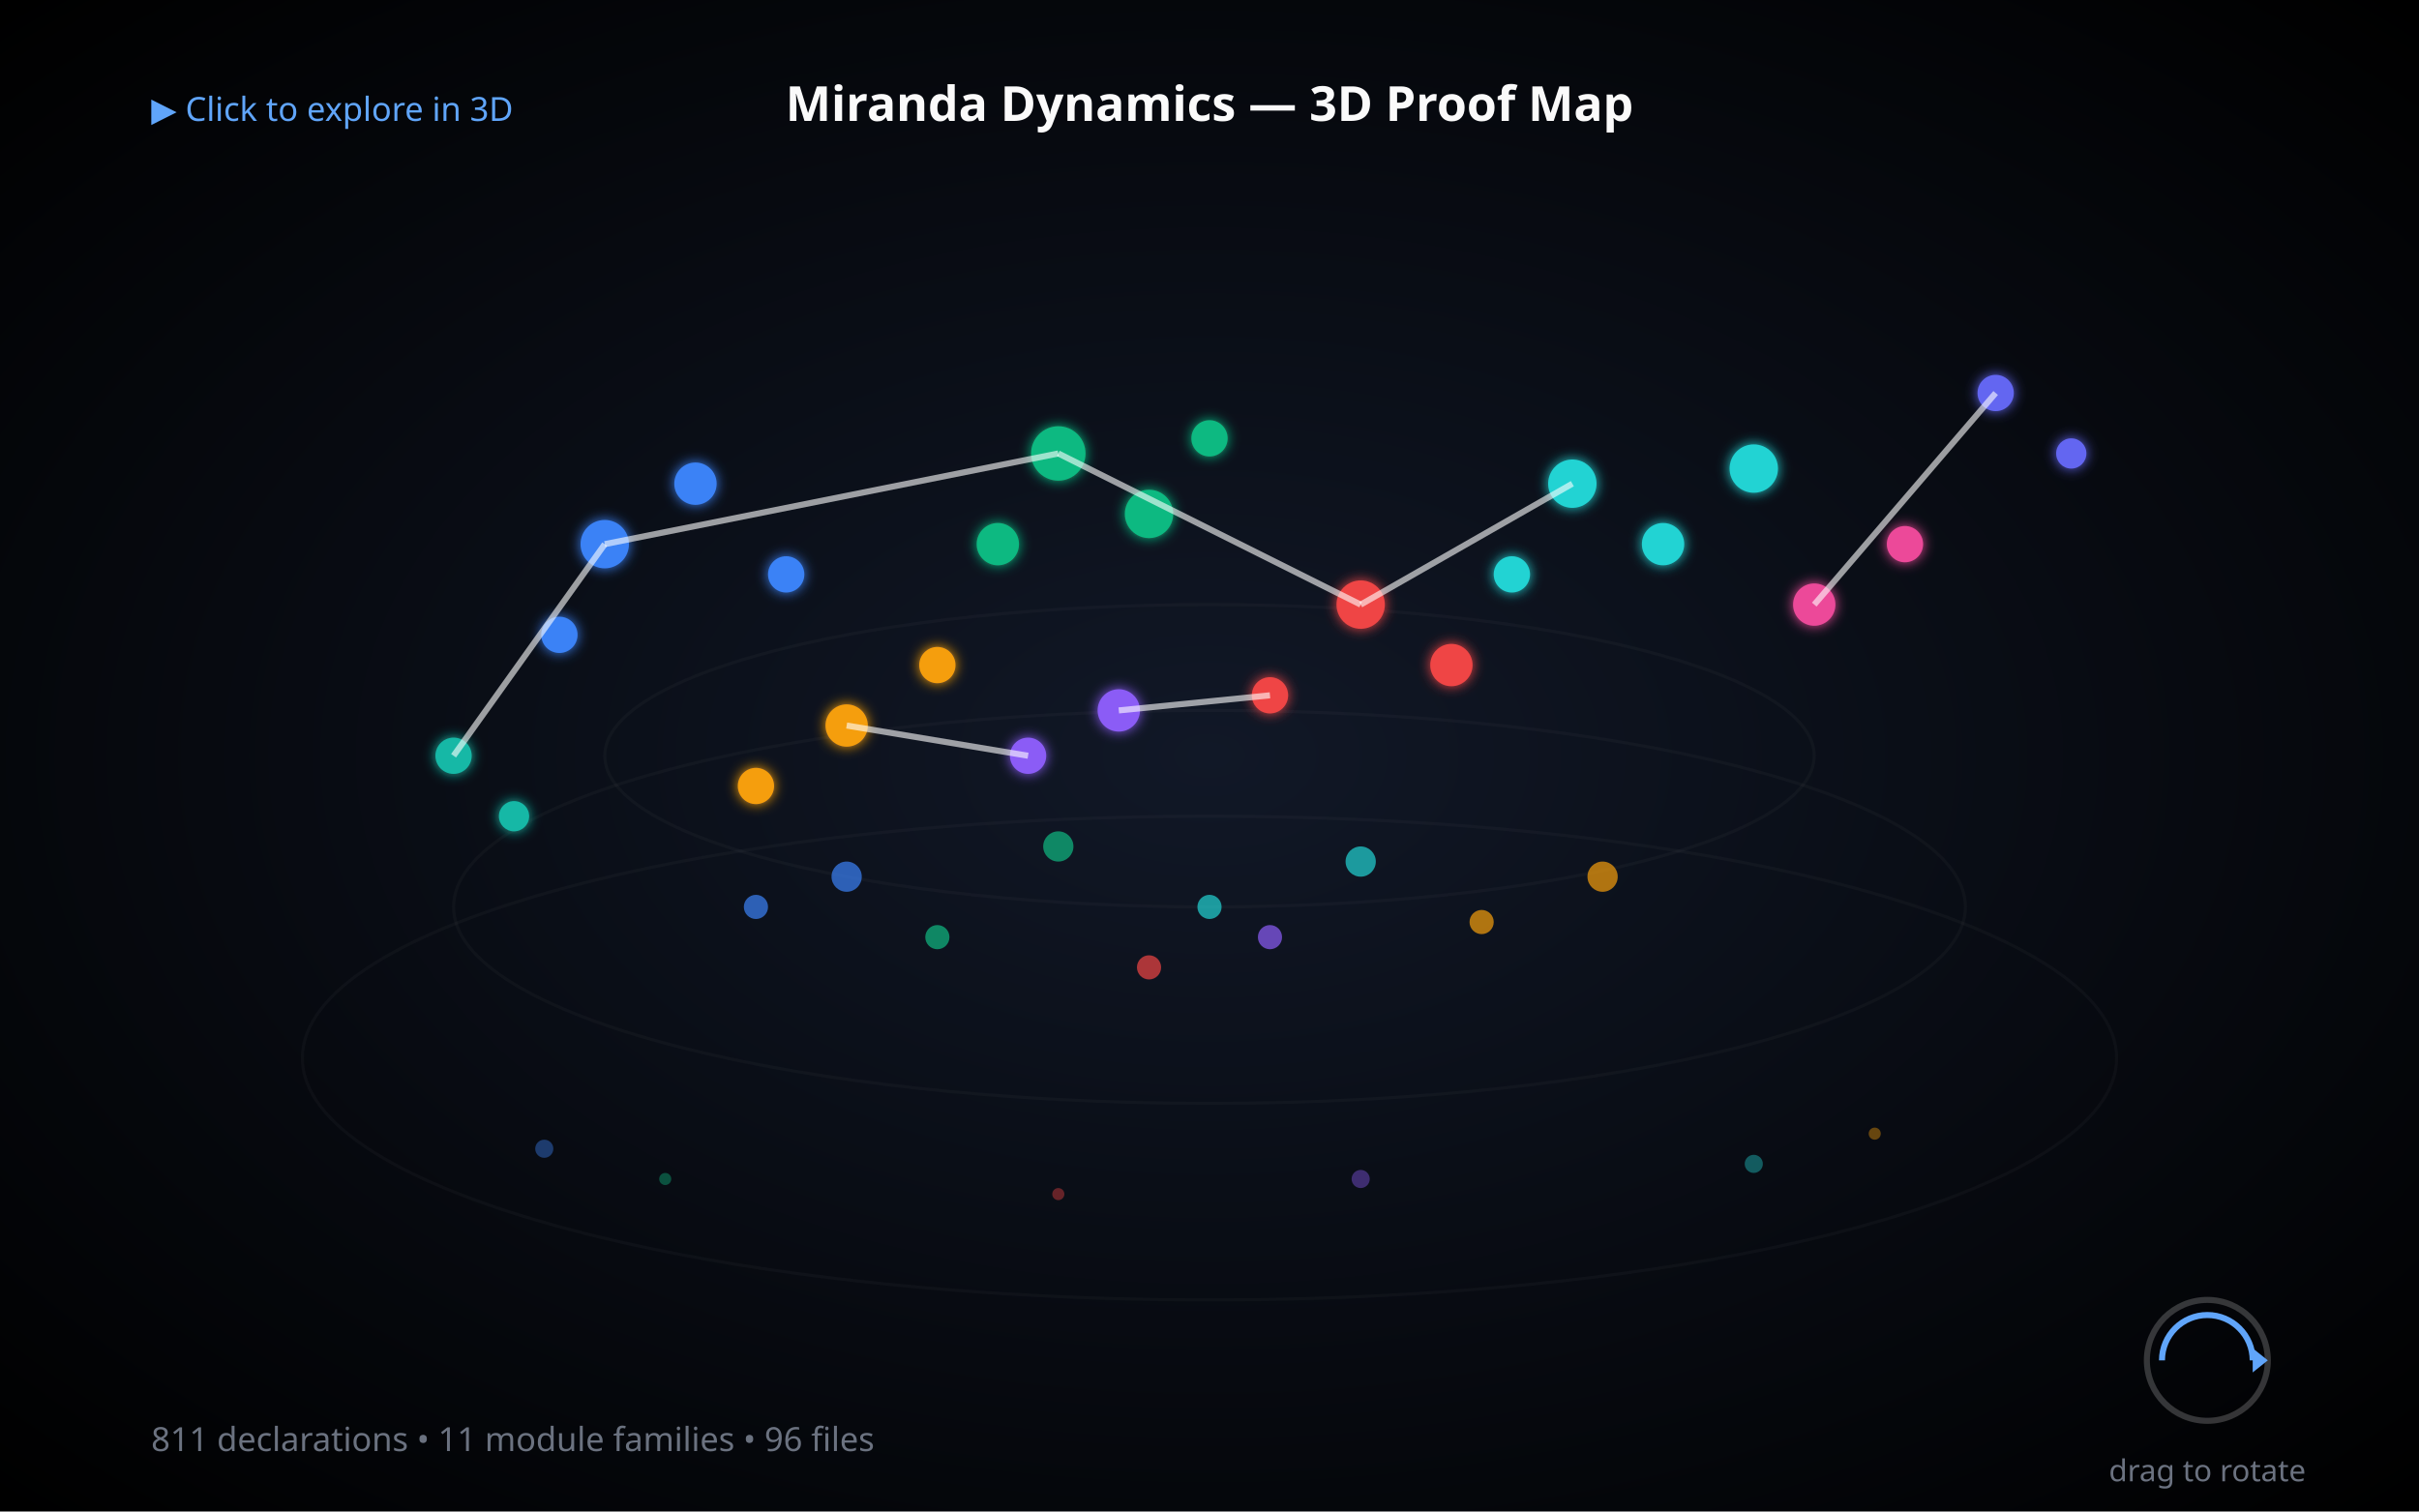
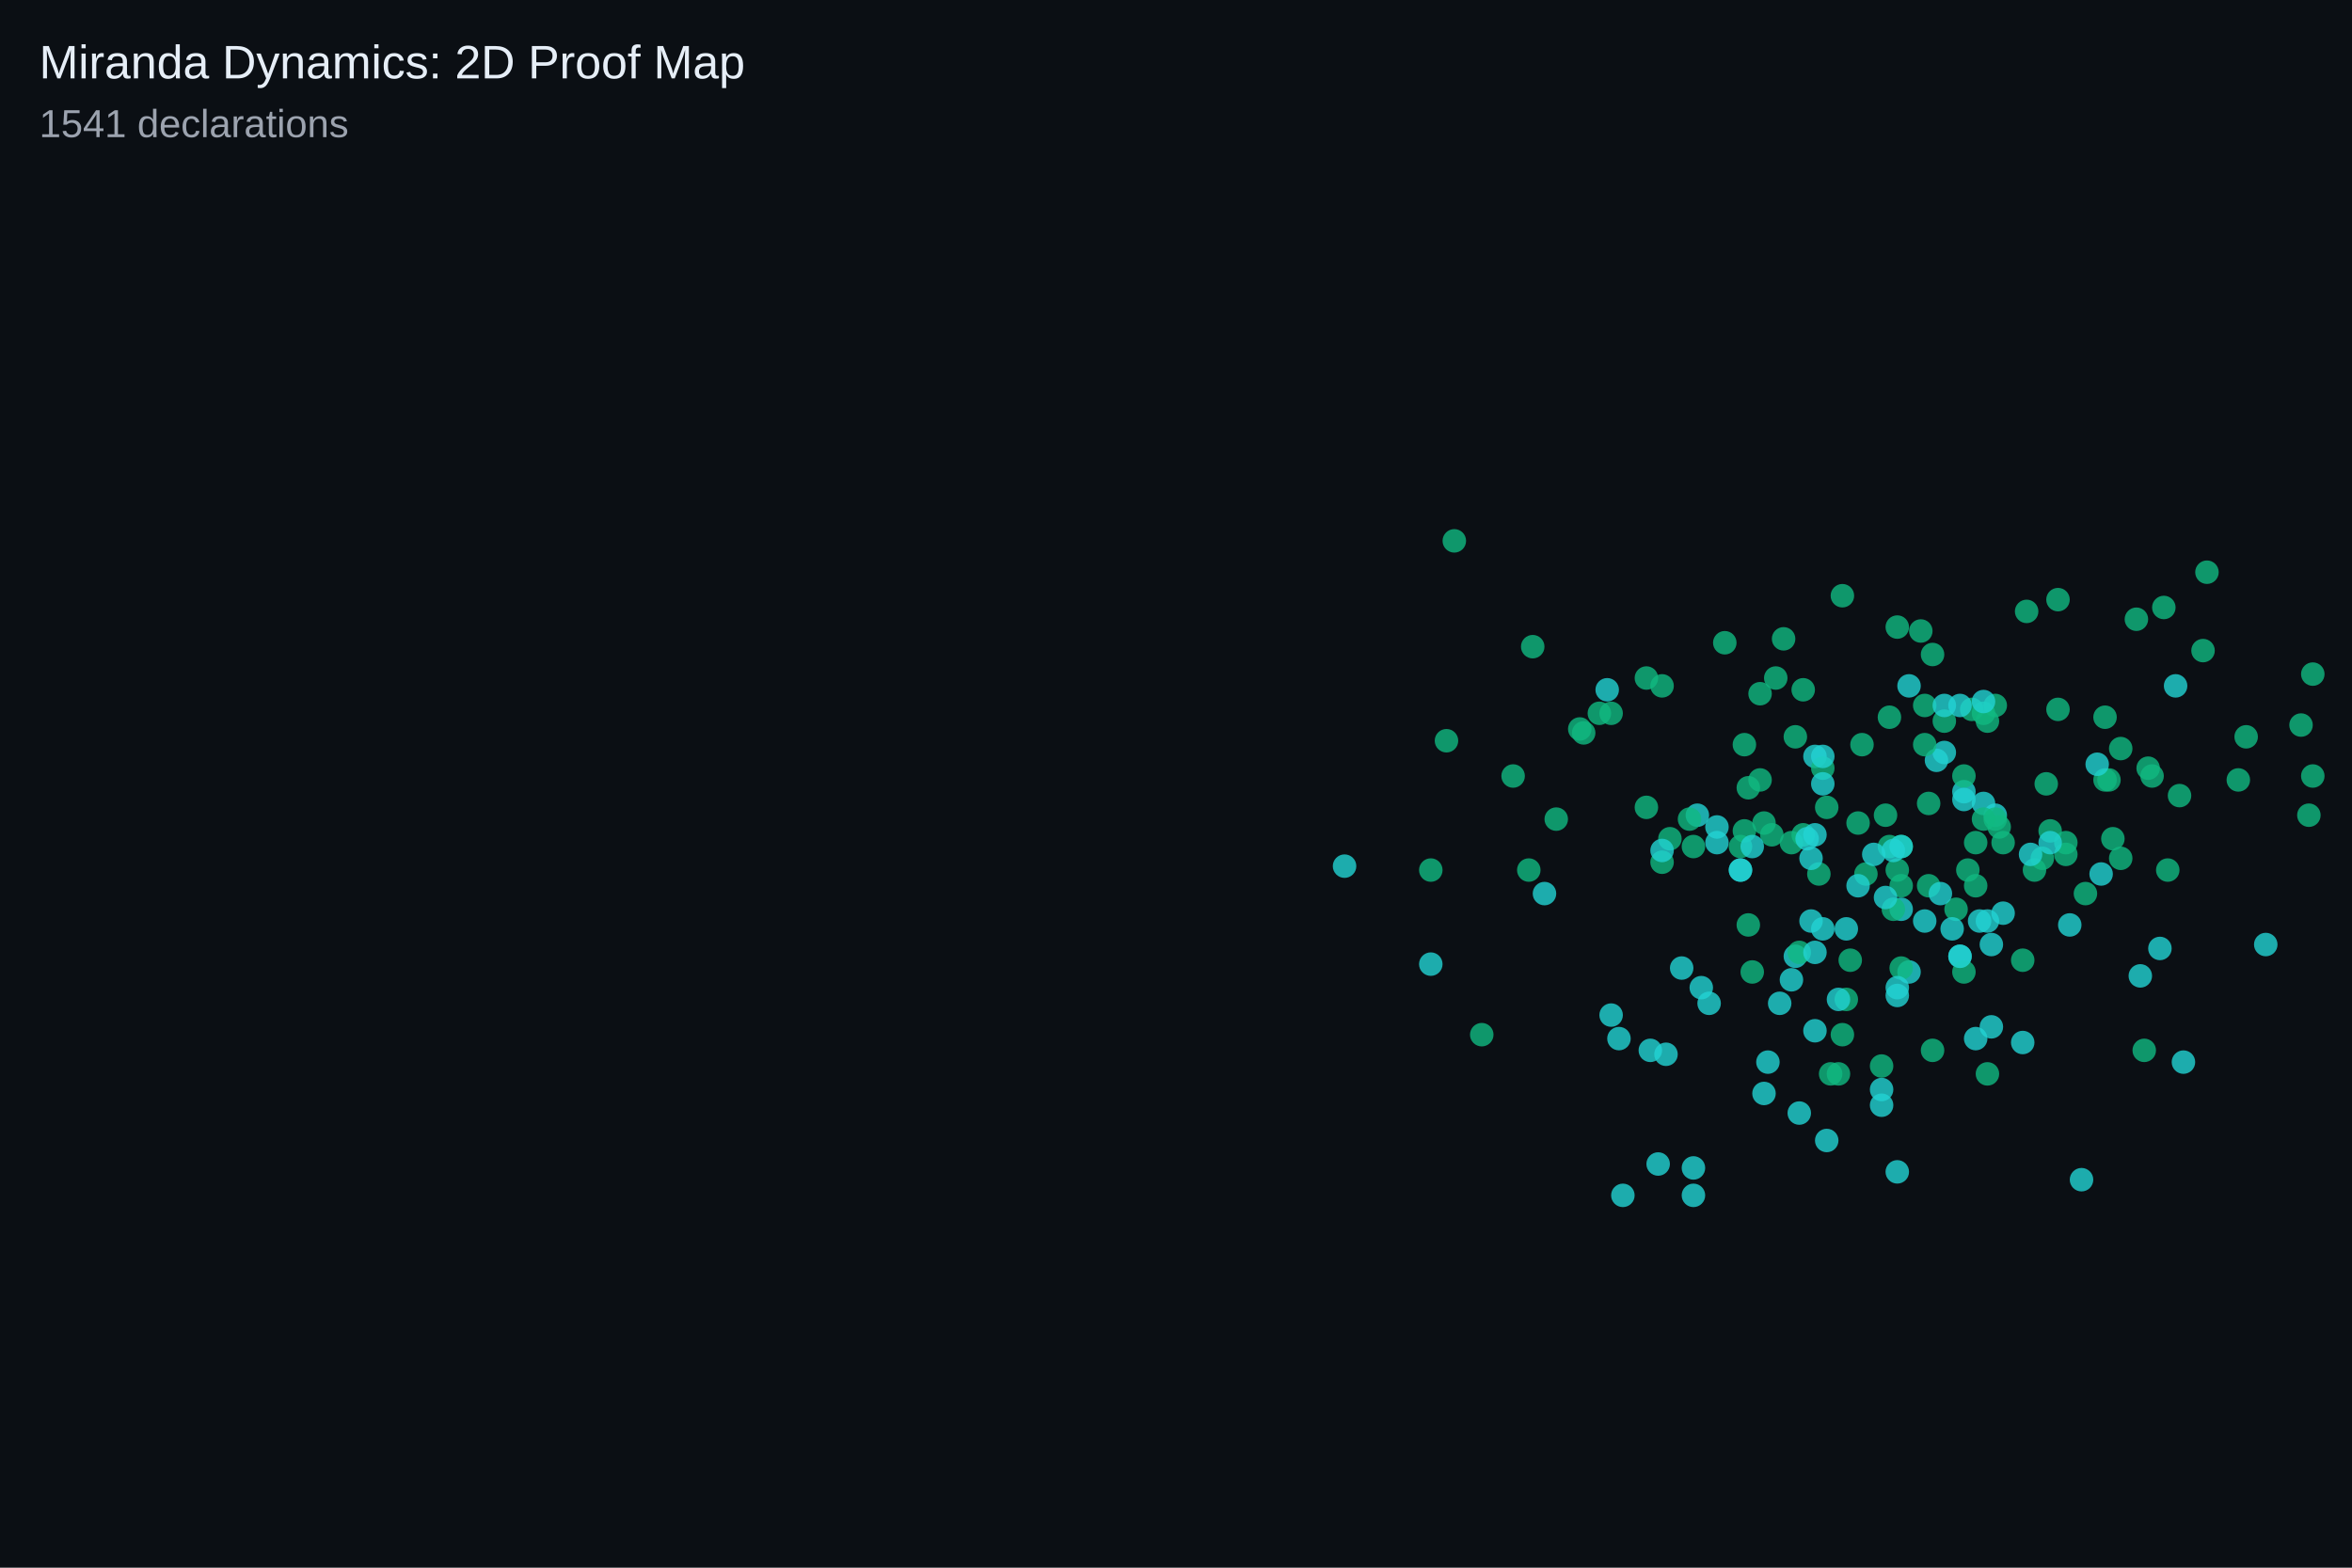
- <svg xmlns="http://www.w3.org/2000/svg" viewBox="0 0 800 500">
-   <defs>
-     <radialGradient id="bg3d" cx="50%" cy="50%" r="70%">
-       <stop offset="0%" style="stop-color:#111827" />
-       <stop offset="100%" style="stop-color:#000000" />
-     </radialGradient>
-     <filter id="glow">
-       <feGaussianBlur stdDeviation="2" result="coloredBlur" />
-       <feMerge>
-         <feMergeNode in="coloredBlur" />
-         <feMergeNode in="SourceGraphic" />
-       </feMerge>
-     </filter>
-   </defs>
-   <rect width="800" height="500" fill="url(#bg3d)" />
-   <g stroke="rgba(255,255,255,0.03)" stroke-width="1" fill="none">
-     <ellipse cx="400" cy="350" rx="300" ry="80" />
-     <ellipse cx="400" cy="300" rx="250" ry="65" />
-     <ellipse cx="400" cy="250" rx="200" ry="50" />
+ <svg xmlns="http://www.w3.org/2000/svg" width="600" height="400" viewBox="0 0 600 400">
+   <rect width="600" height="400" fill="#0b0f14" />
+   <text x="10" y="20" fill="#e6eef7" font-family="Arial" font-size="12">Miranda Dynamics: 2D Proof Map</text>
+   <text x="10" y="35" fill="#9ca3af" font-family="Arial" font-size="10">1541 declarations</text>
+   <g>
+     <circle cx="462" cy="235" r="3" fill="#22d3d3" opacity="0.8" />
+     <circle cx="463" cy="263" r="3" fill="#22d3d3" opacity="0.8" />
+     <circle cx="463" cy="193" r="3" fill="#22d3d3" opacity="0.8" />
+     <circle cx="485" cy="232" r="3" fill="#22d3d3" opacity="0.8" />
+     <circle cx="458" cy="244" r="3" fill="#22d3d3" opacity="0.8" />
+     <circle cx="480" cy="278" r="3" fill="#22d3d3" opacity="0.8" />
+     <circle cx="500" cy="244" r="3" fill="#22d3d3" opacity="0.8" />
+     <circle cx="433" cy="208" r="3" fill="#22d3d3" opacity="0.8" />
+     <circle cx="480" cy="282" r="3" fill="#22d3d3" opacity="0.8" />
+     <circle cx="471" cy="237" r="3" fill="#22d3d3" opacity="0.8" />
+     <circle cx="494" cy="194" r="3" fill="#22d3d3" opacity="0.8" />
+     <circle cx="454" cy="256" r="3" fill="#22d3d3" opacity="0.8" />
+     <circle cx="511" cy="233" r="3" fill="#22d3d3" opacity="0.8" />
+     <circle cx="487" cy="248" r="3" fill="#22d3d3" opacity="0.8" />
+     <circle cx="506" cy="205" r="3" fill="#22d3d3" opacity="0.8" />
+     <circle cx="496" cy="192" r="3" fill="#22d3d3" opacity="0.8" />
+     <circle cx="343" cy="221" r="3" fill="#22d3d3" opacity="0.8" />
+     <circle cx="425" cy="269" r="3" fill="#22d3d3" opacity="0.8" />
+     <circle cx="501" cy="202" r="3" fill="#22d3d3" opacity="0.8" />
+     <circle cx="509" cy="208" r="3" fill="#22d3d3" opacity="0.8" />
+     <circle cx="475" cy="190" r="3" fill="#10b981" opacity="0.8" />
+     <circle cx="485" cy="226" r="3" fill="#10b981" opacity="0.8" />
+     <circle cx="510" cy="211" r="3" fill="#10b981" opacity="0.8" />
+     <circle cx="511" cy="215" r="3" fill="#10b981" opacity="0.8" />
+     <circle cx="449" cy="177" r="3" fill="#10b981" opacity="0.8" />
+     <circle cx="457" cy="215" r="3" fill="#10b981" opacity="0.8" />
+     <circle cx="467" cy="274" r="3" fill="#10b981" opacity="0.8" />
+     <circle cx="440" cy="164" r="3" fill="#10b981" opacity="0.8" />
+     <circle cx="516" cy="245" r="3" fill="#10b981" opacity="0.8" />
+     <circle cx="504" cy="226" r="3" fill="#10b981" opacity="0.8" />
+     <circle cx="548" cy="196" r="3" fill="#10b981" opacity="0.8" />
+     <circle cx="411" cy="182" r="3" fill="#10b981" opacity="0.8" />
+     <circle cx="525" cy="153" r="3" fill="#10b981" opacity="0.8" />
+     <circle cx="481" cy="208" r="3" fill="#10b981" opacity="0.8" />
+     <circle cx="464" cy="223" r="3" fill="#10b981" opacity="0.8" />
+     <circle cx="507" cy="274" r="3" fill="#10b981" opacity="0.8" />
+     <circle cx="509" cy="180" r="3" fill="#10b981" opacity="0.8" />
+     <circle cx="453" cy="173" r="3" fill="#10b981" opacity="0.8" />
+     <circle cx="525" cy="181" r="3" fill="#10b981" opacity="0.8" />
+     <circle cx="476" cy="223" r="3" fill="#10b981" opacity="0.8" />
+     <circle cx="445" cy="190" r="3" fill="#10b981" opacity="0.8" />
+     <circle cx="391" cy="165" r="3" fill="#10b981" opacity="0.8" />
+     <circle cx="452" cy="213" r="3" fill="#10b981" opacity="0.8" />
+     <circle cx="537" cy="199" r="3" fill="#10b981" opacity="0.8" />
+     <circle cx="492" cy="205" r="3" fill="#10b981" opacity="0.8" />
+     <circle cx="532" cy="228" r="3" fill="#10b981" opacity="0.8" />
+     <circle cx="493" cy="167" r="3" fill="#10b981" opacity="0.8" />
+     <circle cx="523" cy="212" r="3" fill="#10b981" opacity="0.8" />
+     <circle cx="538" cy="199" r="3" fill="#10b981" opacity="0.8" />
+     <circle cx="573" cy="188" r="3" fill="#10b981" opacity="0.8" />
+     <circle cx="556" cy="203" r="3" fill="#10b981" opacity="0.8" />
+     <circle cx="455" cy="163" r="3" fill="#10b981" opacity="0.8" />
+     <circle cx="472" cy="245" r="3" fill="#10b981" opacity="0.8" />
+     <circle cx="519" cy="222" r="3" fill="#10b981" opacity="0.8" />
+     <circle cx="365" cy="222" r="3" fill="#10b981" opacity="0.8" />
+     <circle cx="506" cy="182" r="3" fill="#10b981" opacity="0.8" />
+     <circle cx="449" cy="199" r="3" fill="#10b981" opacity="0.8" />
+     <circle cx="562" cy="166" r="3" fill="#10b981" opacity="0.8" />
+     <circle cx="459" cy="243" r="3" fill="#10b981" opacity="0.8" />
+     <circle cx="458" cy="188" r="3" fill="#10b981" opacity="0.8" />
+     <circle cx="484" cy="160" r="3" fill="#10b981" opacity="0.8" />
+     <circle cx="490" cy="161" r="3" fill="#10b981" opacity="0.8" />
+     <circle cx="522" cy="200" r="3" fill="#10b981" opacity="0.8" />
+     <circle cx="589" cy="208" r="3" fill="#10b981" opacity="0.8" />
+     <circle cx="545" cy="158" r="3" fill="#10b981" opacity="0.8" />
+     <circle cx="474" cy="210" r="3" fill="#10b981" opacity="0.8" />
+     <circle cx="563" cy="146" r="3" fill="#10b981" opacity="0.8" />
+     <circle cx="527" cy="218" r="3" fill="#10b981" opacity="0.8" />
+     <circle cx="553" cy="222" r="3" fill="#10b981" opacity="0.8" />
+     <circle cx="482" cy="183" r="3" fill="#10b981" opacity="0.8" />
+     <circle cx="420" cy="206" r="3" fill="#10b981" opacity="0.8" />
+     <circle cx="470" cy="264" r="3" fill="#10b981" opacity="0.8" />
+     <circle cx="450" cy="210" r="3" fill="#10b981" opacity="0.8" />
+     <circle cx="404" cy="187" r="3" fill="#10b981" opacity="0.8" />
+     <circle cx="492" cy="226" r="3" fill="#10b981" opacity="0.8" />
+     <circle cx="549" cy="198" r="3" fill="#10b981" opacity="0.8" />
+     <circle cx="426" cy="214" r="3" fill="#10b981" opacity="0.8" />
+     <circle cx="504" cy="215" r="3" fill="#10b981" opacity="0.8" />
+     <circle cx="446" cy="236" r="3" fill="#10b981" opacity="0.8" />
+     <circle cx="484" cy="222" r="3" fill="#10b981" opacity="0.8" />
+     <circle cx="541" cy="219" r="3" fill="#10b981" opacity="0.8" />
+     <circle cx="493" cy="268" r="3" fill="#10b981" opacity="0.8" />
+     <circle cx="491" cy="190" r="3" fill="#10b981" opacity="0.8" />
+     <circle cx="485" cy="247" r="3" fill="#10b981" opacity="0.8" />
+     <circle cx="485" cy="216" r="3" fill="#10b981" opacity="0.8" />
+     <circle cx="537" cy="183" r="3" fill="#10b981" opacity="0.8" />
+     <circle cx="397" cy="209" r="3" fill="#10b981" opacity="0.8" />
+     <circle cx="491" cy="180" r="3" fill="#10b981" opacity="0.8" />
+     <circle cx="521" cy="219" r="3" fill="#10b981" opacity="0.8" />
+     <circle cx="432" cy="216" r="3" fill="#10b981" opacity="0.8" />
+     <circle cx="470" cy="152" r="3" fill="#10b981" opacity="0.8" />
+     <circle cx="501" cy="198" r="3" fill="#10b981" opacity="0.8" />
+     <circle cx="444" cy="216" r="3" fill="#10b981" opacity="0.8" />
+     <circle cx="503" cy="181" r="3" fill="#10b981" opacity="0.8" />
+     <circle cx="499" cy="232" r="3" fill="#10b981" opacity="0.8" />
+     <circle cx="445" cy="212" r="3" fill="#10b981" opacity="0.8" />
+     <circle cx="480" cy="272" r="3" fill="#10b981" opacity="0.8" />
+     <circle cx="390" cy="222" r="3" fill="#10b981" opacity="0.8" />
+     <circle cx="465" cy="196" r="3" fill="#10b981" opacity="0.8" />
+     <circle cx="571" cy="199" r="3" fill="#10b981" opacity="0.8" />
+     <circle cx="587" cy="185" r="3" fill="#10b981" opacity="0.8" />
+     <circle cx="496" cy="184" r="3" fill="#10b981" opacity="0.8" />
+     <circle cx="446" cy="201" r="3" fill="#10b981" opacity="0.8" />
+     <circle cx="466" cy="206" r="3" fill="#10b981" opacity="0.8" />
+     <circle cx="378" cy="264" r="3" fill="#10b981" opacity="0.8" />
+     <circle cx="471" cy="255" r="3" fill="#10b981" opacity="0.8" />
+     <circle cx="431" cy="209" r="3" fill="#10b981" opacity="0.8" />
+     <circle cx="590" cy="172" r="3" fill="#10b981" opacity="0.8" />
+     <circle cx="408" cy="182" r="3" fill="#10b981" opacity="0.8" />
+     <circle cx="502" cy="222" r="3" fill="#10b981" opacity="0.8" />
+     <circle cx="541" cy="191" r="3" fill="#10b981" opacity="0.8" />
+     <circle cx="403" cy="186" r="3" fill="#10b981" opacity="0.8" />
+     <circle cx="539" cy="214" r="3" fill="#10b981" opacity="0.8" />
+     <circle cx="386" cy="198" r="3" fill="#10b981" opacity="0.8" />
+     <circle cx="547" cy="268" r="3" fill="#10b981" opacity="0.8" />
+     <circle cx="506" cy="209" r="3" fill="#10b981" opacity="0.8" />
+     <circle cx="420" cy="173" r="3" fill="#10b981" opacity="0.8" />
+     <circle cx="482" cy="216" r="3" fill="#10b981" opacity="0.8" />
+     <circle cx="507" cy="184" r="3" fill="#10b981" opacity="0.8" />
+     <circle cx="424" cy="175" r="3" fill="#10b981" opacity="0.8" />
+     <circle cx="424" cy="220" r="3" fill="#10b981" opacity="0.8" />
+     <circle cx="369" cy="189" r="3" fill="#10b981" opacity="0.8" />
+     <circle cx="501" cy="248" r="3" fill="#10b981" opacity="0.8" />
+     <circle cx="483" cy="232" r="3" fill="#10b981" opacity="0.8" />
+     <circle cx="460" cy="176" r="3" fill="#10b981" opacity="0.8" />
+     <circle cx="447" cy="248" r="3" fill="#10b981" opacity="0.8" />
+     <circle cx="527" cy="215" r="3" fill="#10b981" opacity="0.8" />
+     <circle cx="590" cy="198" r="3" fill="#10b981" opacity="0.8" />
+     <circle cx="509" cy="209" r="3" fill="#10b981" opacity="0.8" />
+     <circle cx="469" cy="274" r="3" fill="#10b981" opacity="0.8" />
+     <circle cx="552" cy="155" r="3" fill="#10b981" opacity="0.8" />
+     <circle cx="460" cy="213" r="3" fill="#10b981" opacity="0.8" />
+     <circle cx="517" cy="156" r="3" fill="#10b981" opacity="0.8" />
+     <circle cx="371" cy="138" r="3" fill="#10b981" opacity="0.8" />
+     <circle cx="465" cy="237" r="3" fill="#22d3d3" opacity="0.8" />
+     <circle cx="485" cy="216" r="3" fill="#22d3d3" opacity="0.8" />
+     <circle cx="410" cy="176" r="3" fill="#22d3d3" opacity="0.8" />
+     <circle cx="484" cy="252" r="3" fill="#22d3d3" opacity="0.8" />
+     <circle cx="516" cy="266" r="3" fill="#22d3d3" opacity="0.8" />
+     <circle cx="459" cy="284" r="3" fill="#22d3d3" opacity="0.8" />
+     <circle cx="462" cy="219" r="3" fill="#22d3d3" opacity="0.8" />
+     <circle cx="444" cy="222" r="3" fill="#22d3d3" opacity="0.8" />
+     <circle cx="365" cy="246" r="3" fill="#22d3d3" opacity="0.8" />
+     <circle cx="481" cy="229" r="3" fill="#22d3d3" opacity="0.8" />
+     <circle cx="434" cy="252" r="3" fill="#22d3d3" opacity="0.8" />
+     <circle cx="551" cy="242" r="3" fill="#22d3d3" opacity="0.8" />
+     <circle cx="444" cy="222" r="3" fill="#22d3d3" opacity="0.8" />
+     <circle cx="465" cy="200" r="3" fill="#22d3d3" opacity="0.8" />
+     <circle cx="463" cy="243" r="3" fill="#22d3d3" opacity="0.8" />
+     <circle cx="557" cy="271" r="3" fill="#22d3d3" opacity="0.8" />
+     <circle cx="518" cy="218" r="3" fill="#22d3d3" opacity="0.8" />
+     <circle cx="501" cy="204" r="3" fill="#22d3d3" opacity="0.8" />
+     <circle cx="484" cy="254" r="3" fill="#22d3d3" opacity="0.8" />
+     <circle cx="432" cy="305" r="3" fill="#22d3d3" opacity="0.8" />
+     <circle cx="496" cy="180" r="3" fill="#22d3d3" opacity="0.8" />
+     <circle cx="495" cy="228" r="3" fill="#22d3d3" opacity="0.8" />
+     <circle cx="469" cy="255" r="3" fill="#22d3d3" opacity="0.8" />
+     <circle cx="487" cy="175" r="3" fill="#22d3d3" opacity="0.8" />
+     <circle cx="413" cy="265" r="3" fill="#22d3d3" opacity="0.8" />
+     <circle cx="531" cy="301" r="3" fill="#22d3d3" opacity="0.8" />
+     <circle cx="555" cy="175" r="3" fill="#22d3d3" opacity="0.8" />
+     <circle cx="506" cy="179" r="3" fill="#22d3d3" opacity="0.8" />
+     <circle cx="546" cy="249" r="3" fill="#22d3d3" opacity="0.8" />
+     <circle cx="414" cy="305" r="3" fill="#22d3d3" opacity="0.8" />
+     <circle cx="500" cy="180" r="3" fill="#22d3d3" opacity="0.8" />
+     <circle cx="483" cy="217" r="3" fill="#22d3d3" opacity="0.8" />
+     <circle cx="474" cy="226" r="3" fill="#22d3d3" opacity="0.8" />
+     <circle cx="535" cy="195" r="3" fill="#22d3d3" opacity="0.8" />
+     <circle cx="484" cy="299" r="3" fill="#22d3d3" opacity="0.8" />
+     <circle cx="429" cy="247" r="3" fill="#22d3d3" opacity="0.8" />
+     <circle cx="478" cy="218" r="3" fill="#22d3d3" opacity="0.8" />
+     <circle cx="500" cy="244" r="3" fill="#22d3d3" opacity="0.8" />
+     <circle cx="423" cy="297" r="3" fill="#22d3d3" opacity="0.8" />
+     <circle cx="507" cy="235" r="3" fill="#22d3d3" opacity="0.8" />
+     <circle cx="438" cy="215" r="3" fill="#22d3d3" opacity="0.8" />
+     <circle cx="528" cy="236" r="3" fill="#22d3d3" opacity="0.8" />
+     <circle cx="491" cy="235" r="3" fill="#22d3d3" opacity="0.8" />
+     <circle cx="498" cy="237" r="3" fill="#22d3d3" opacity="0.8" />
+     <circle cx="505" cy="235" r="3" fill="#22d3d3" opacity="0.8" />
+     <circle cx="508" cy="262" r="3" fill="#22d3d3" opacity="0.8" />
+     <circle cx="463" cy="213" r="3" fill="#22d3d3" opacity="0.8" />
+     <circle cx="424" cy="217" r="3" fill="#22d3d3" opacity="0.8" />
+     <circle cx="421" cy="268" r="3" fill="#22d3d3" opacity="0.8" />
+     <circle cx="466" cy="291" r="3" fill="#22d3d3" opacity="0.8" />
+     <circle cx="578" cy="241" r="3" fill="#22d3d3" opacity="0.8" />
+     <circle cx="394" cy="228" r="3" fill="#22d3d3" opacity="0.8" />
+     <circle cx="465" cy="193" r="3" fill="#22d3d3" opacity="0.8" />
+     <circle cx="457" cy="250" r="3" fill="#22d3d3" opacity="0.8" />
+     <circle cx="447" cy="216" r="3" fill="#22d3d3" opacity="0.8" />
+     <circle cx="432" cy="298" r="3" fill="#22d3d3" opacity="0.8" />
+     <circle cx="461" cy="214" r="3" fill="#22d3d3" opacity="0.8" />
+     <circle cx="451" cy="271" r="3" fill="#22d3d3" opacity="0.8" />
+     <circle cx="436" cy="256" r="3" fill="#22d3d3" opacity="0.8" />
+     <circle cx="504" cy="265" r="3" fill="#22d3d3" opacity="0.8" />
+     <circle cx="536" cy="223" r="3" fill="#22d3d3" opacity="0.8" />
+     <circle cx="523" cy="215" r="3" fill="#22d3d3" opacity="0.8" />
+     <circle cx="450" cy="279" r="3" fill="#22d3d3" opacity="0.8" />
+     <circle cx="508" cy="241" r="3" fill="#22d3d3" opacity="0.8" />
+     <circle cx="411" cy="259" r="3" fill="#22d3d3" opacity="0.8" />
+     <circle cx="438" cy="211" r="3" fill="#22d3d3" opacity="0.8" />
  </g>
-   <g opacity="0.4">
-     <circle cx="180" cy="380" r="3" fill="#3b82f6" />
-     <circle cx="220" cy="390" r="2" fill="#10b981" />
-     <circle cx="580" cy="385" r="3" fill="#22d3d3" />
-     <circle cx="620" cy="375" r="2" fill="#f59e0b" />
-     <circle cx="350" cy="395" r="2" fill="#ef4444" />
-     <circle cx="450" cy="390" r="3" fill="#8b5cf6" />
-   </g>
-   <g opacity="0.7">
-     <circle cx="250" cy="300" r="4" fill="#3b82f6" />
-     <circle cx="280" cy="290" r="5" fill="#3b82f6" />
-     <circle cx="310" cy="310" r="4" fill="#10b981" />
-     <circle cx="350" cy="280" r="5" fill="#10b981" />
-     <circle cx="400" cy="300" r="4" fill="#22d3d3" />
-     <circle cx="450" cy="285" r="5" fill="#22d3d3" />
-     <circle cx="490" cy="305" r="4" fill="#f59e0b" />
-     <circle cx="530" cy="290" r="5" fill="#f59e0b" />
-     <circle cx="380" cy="320" r="4" fill="#ef4444" />
-     <circle cx="420" cy="310" r="4" fill="#8b5cf6" />
-   </g>
-   <g filter="url(#glow)">
-     <circle cx="200" cy="180" r="8" fill="#3b82f6" />
-     <circle cx="230" cy="160" r="7" fill="#3b82f6" />
-     <circle cx="260" cy="190" r="6" fill="#3b82f6" />
-     <circle cx="185" cy="210" r="6" fill="#3b82f6" />
-     <circle cx="350" cy="150" r="9" fill="#10b981" />
-     <circle cx="380" cy="170" r="8" fill="#10b981" />
-     <circle cx="330" cy="180" r="7" fill="#10b981" />
-     <circle cx="400" cy="145" r="6" fill="#10b981" />
-     <circle cx="520" cy="160" r="8" fill="#22d3d3" />
-     <circle cx="550" cy="180" r="7" fill="#22d3d3" />
-     <circle cx="580" cy="155" r="8" fill="#22d3d3" />
-     <circle cx="500" cy="190" r="6" fill="#22d3d3" />
-     <circle cx="280" cy="240" r="7" fill="#f59e0b" />
-     <circle cx="310" cy="220" r="6" fill="#f59e0b" />
-     <circle cx="250" cy="260" r="6" fill="#f59e0b" />
-     <circle cx="450" cy="200" r="8" fill="#ef4444" />
-     <circle cx="480" cy="220" r="7" fill="#ef4444" />
-     <circle cx="420" cy="230" r="6" fill="#ef4444" />
-     <circle cx="340" cy="250" r="6" fill="#8b5cf6" />
-     <circle cx="370" cy="235" r="7" fill="#8b5cf6" />
-     <circle cx="600" cy="200" r="7" fill="#ec4899" />
-     <circle cx="630" cy="180" r="6" fill="#ec4899" />
-     <circle cx="660" cy="130" r="6" fill="#6366f1" />
-     <circle cx="685" cy="150" r="5" fill="#6366f1" />
-     <circle cx="150" cy="250" r="6" fill="#14b8a6" />
-     <circle cx="170" cy="270" r="5" fill="#14b8a6" />
-   </g>
-   <g stroke="rgba(255,255,255,0.6)" stroke-width="2" fill="none">
-     <line x1="200" y1="180" x2="350" y2="150" />
-     <line x1="350" y1="150" x2="450" y2="200" />
-     <line x1="520" y1="160" x2="450" y2="200" />
-     <line x1="280" y1="240" x2="340" y2="250" />
-     <line x1="370" y1="235" x2="420" y2="230" />
-     <line x1="200" y1="180" x2="150" y2="250" />
-     <line x1="600" y1="200" x2="660" y2="130" />
-   </g>
-   <text x="400" y="40" fill="#fafafa" font-family="system-ui" font-size="16" font-weight="600" text-anchor="middle">Miranda Dynamics — 3D Proof Map</text>
-   <g transform="translate(730, 450)">
-     <circle cx="0" cy="0" r="20" fill="none" stroke="rgba(255,255,255,0.2)" stroke-width="2" />
-     <path d="M-15 0 A15 15 0 0 1 15 0" fill="none" stroke="#60a5fa" stroke-width="2" />
-     <polygon points="15,-4 15,4 20,0" fill="#60a5fa" />
-   </g>
-   <text x="730" y="490" fill="#6b7280" font-family="system-ui" font-size="10" text-anchor="middle">drag to rotate</text>
-   <text x="50" y="480" fill="#6b7280" font-family="system-ui" font-size="11">811 declarations • 11 module families • 96 files</text>
-   <text x="50" y="40" fill="#60a5fa" font-family="system-ui" font-size="11">▶ Click to explore in 3D</text>
</svg>
